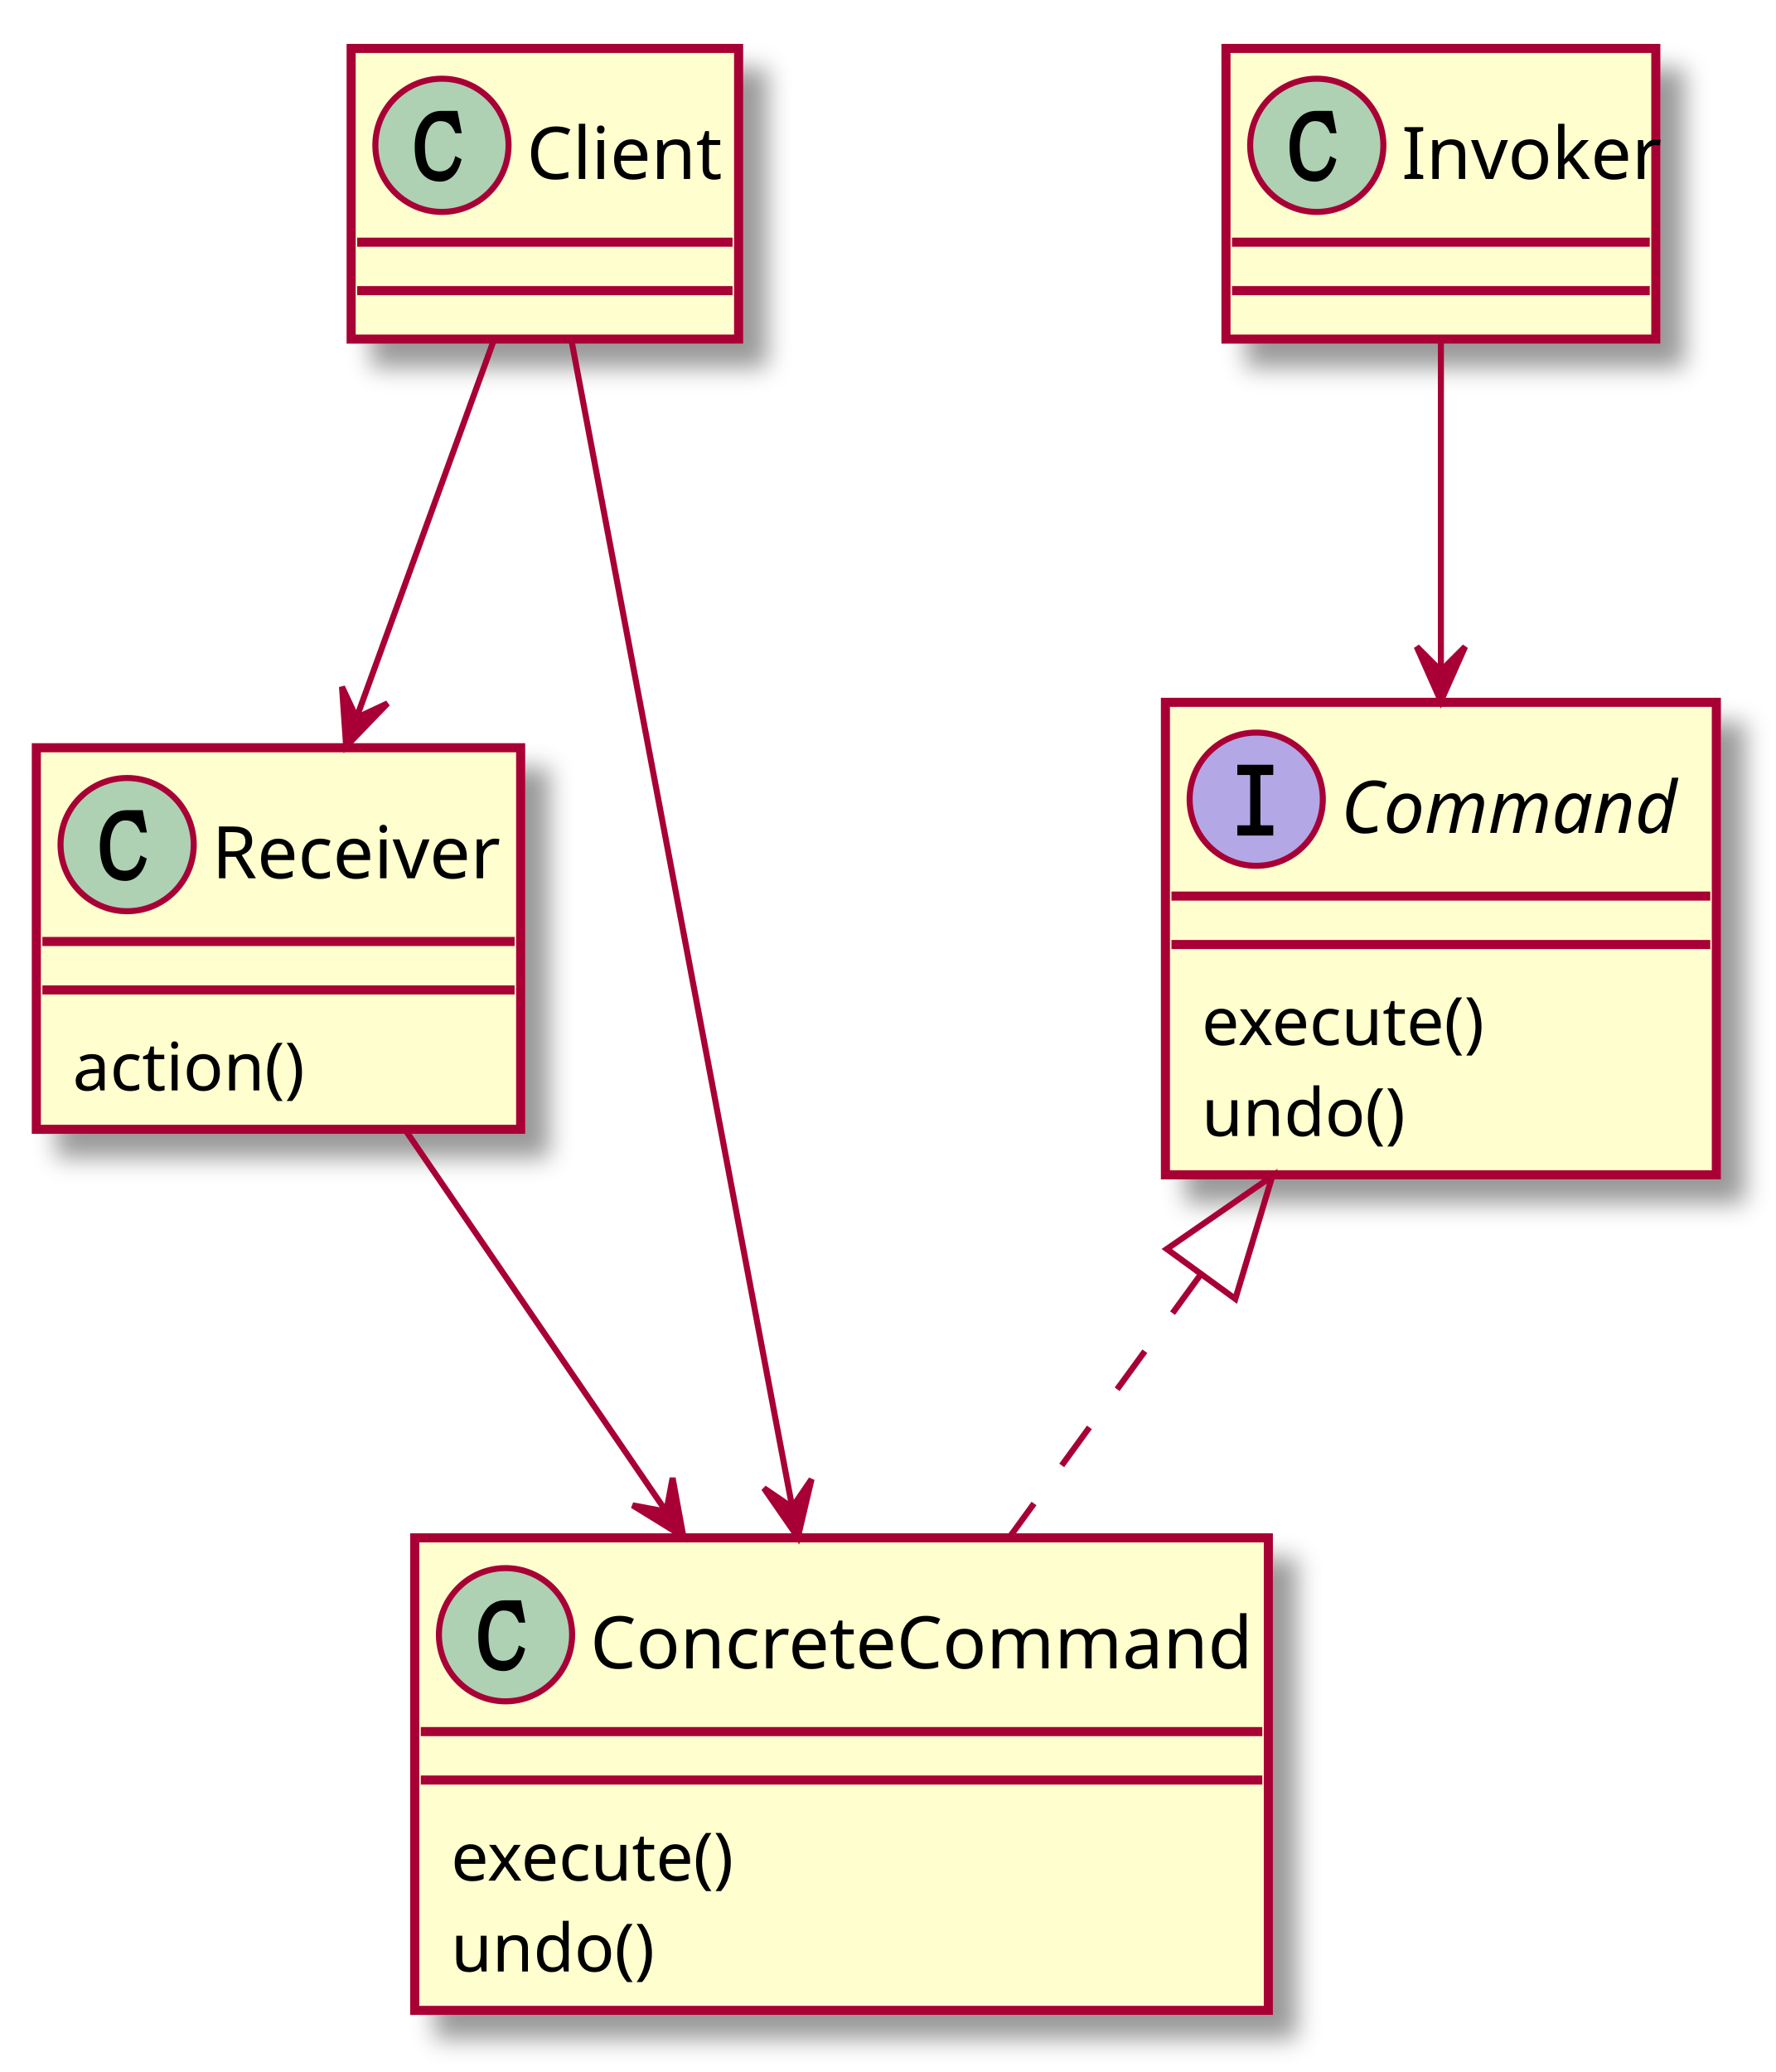
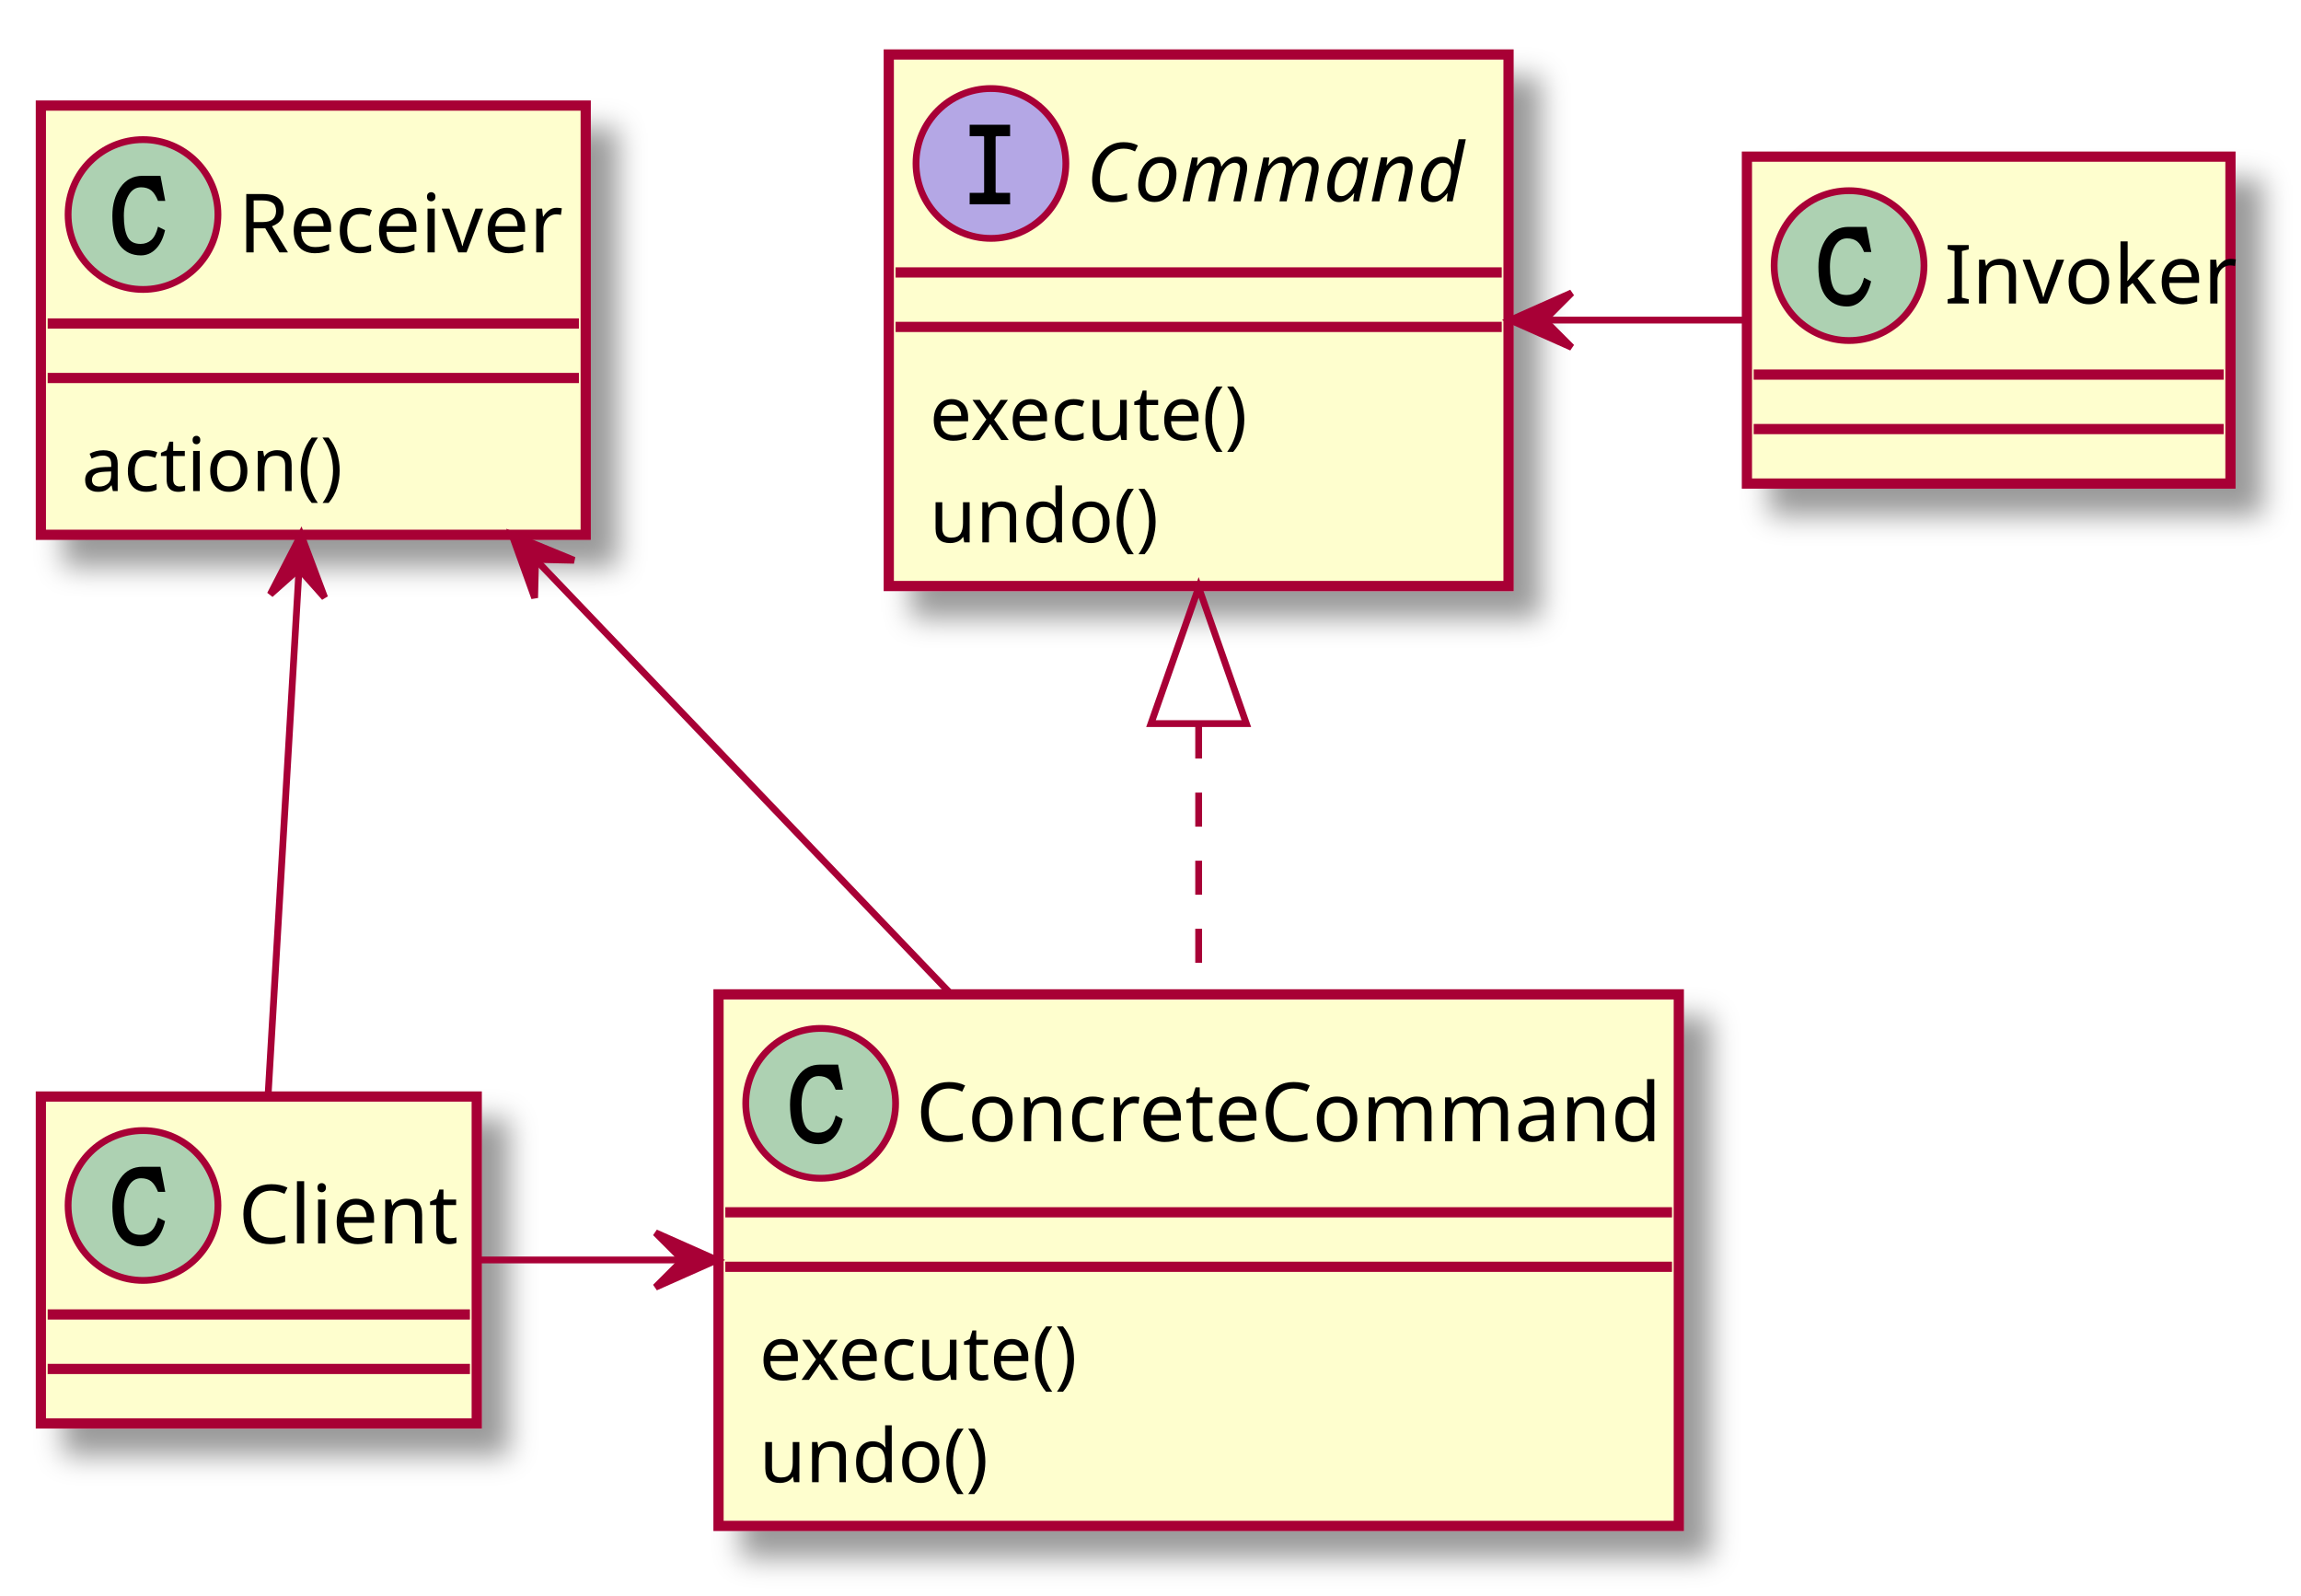
- <svg xmlns="http://www.w3.org/2000/svg" contentScriptType="application/ecmascript" contentStyleType="text/css" height="308.7px" preserveAspectRatio="none" style="width:264px;height:308px;" version="1.1" viewBox="0 0 264 308" width="264.6px" zoomAndPan="magnify">
+ <svg xmlns="http://www.w3.org/2000/svg" contentScriptType="application/ecmascript" contentStyleType="text/css" height="329px" preserveAspectRatio="none" style="width:473px;height:328px;" version="1.1" viewBox="0 0 473 328" width="473.2px" zoomAndPan="magnify">
  <defs>
-     <filter height="300%" id="f1j3bgpvsyw1kc" width="300%" x="-1" y="-1">
-       <feGaussianBlur result="blurOut" stdDeviation="1.8" />
+     <filter height="300%" id="fwm1l3953pb3r" width="300%" x="-1" y="-1">
+       <feGaussianBlur result="blurOut" stdDeviation="2.8" />
      <feColorMatrix in="blurOut" result="blurOut2" type="matrix" values="0 0 0 0 0 0 0 0 0 0 0 0 0 0 0 0 0 0 .4 0" />
-       <feOffset dx="3.6" dy="3.6" in="blurOut2" result="blurOut3" />
+       <feOffset dx="5.6" dy="5.6" in="blurOut2" result="blurOut3" />
      <feBlend in="SourceGraphic" in2="blurOut3" mode="normal" />
    </filter>
  </defs>
  <g>
-     <rect fill="#FEFECE" filter="url(#f1j3bgpvsyw1kc)" height="43.2" id="Client" style="stroke: #A80036; stroke-width: 1.35;" width="57.6" x="52.2" y="7.2" />
-     <ellipse cx="65.7" cy="21.6" fill="#ADD1B2" rx="9.9" ry="9.9" style="stroke: #A80036; stroke-width: 0.9;" />
-     <path d="M65.419,27 Q63.675,27 62.663,25.713 Q61.65,24.427 61.65,21.769 Q61.65,19.519 62.719,18 Q63.788,16.481 65.644,16.481 Q66.052,16.481 66.445,16.481 Q66.839,16.481 67.12,16.481 Q67.345,16.481 67.493,16.481 Q67.641,16.481 68.006,16.481 L68.639,19.8 L67.683,19.8 Q67.289,18.816 66.776,18.408 Q66.263,18 65.433,18 Q64.392,18 63.781,19.062 Q63.169,20.123 63.169,21.769 Q63.169,23.583 63.64,24.532 Q64.111,25.481 65.377,25.481 Q66.206,25.481 66.79,24.968 Q67.373,24.455 67.683,23.203 L68.611,23.667 Q68.259,25.242 67.416,26.121 Q66.572,27 65.419,27 Z " />
-     <text fill="#000000" font-family="sans-serif" font-size="10.8" lengthAdjust="spacingAndGlyphs" textLength="28.8" x="78.3" y="26.602">Client</text>
-     <line style="stroke: #A80036; stroke-width: 1.35;" x1="53.1" x2="108.9" y1="36" y2="36" />
-     <line style="stroke: #A80036; stroke-width: 1.35;" x1="53.1" x2="108.9" y1="43.2" y2="43.2" />
-     <rect fill="#FEFECE" filter="url(#f1j3bgpvsyw1kc)" height="56.721" id="Receiver" style="stroke: #A80036; stroke-width: 1.35;" width="72" x="5.4" y="111.15" />
-     <ellipse cx="18.9" cy="125.55" fill="#ADD1B2" rx="9.9" ry="9.9" style="stroke: #A80036; stroke-width: 0.9;" />
-     <path d="M18.619,130.95 Q16.875,130.95 15.863,129.663 Q14.85,128.377 14.85,125.719 Q14.85,123.469 15.919,121.95 Q16.988,120.431 18.844,120.431 Q19.252,120.431 19.645,120.431 Q20.039,120.431 20.32,120.431 Q20.545,120.431 20.693,120.431 Q20.841,120.431 21.206,120.431 L21.839,123.75 L20.883,123.75 Q20.489,122.766 19.976,122.358 Q19.462,121.95 18.633,121.95 Q17.592,121.95 16.98,123.012 Q16.369,124.073 16.369,125.719 Q16.369,127.533 16.84,128.482 Q17.311,129.431 18.577,129.431 Q19.406,129.431 19.99,128.918 Q20.573,128.405 20.883,127.153 L21.811,127.617 Q21.459,129.192 20.616,130.071 Q19.772,130.95 18.619,130.95 Z " />
-     <text fill="#000000" font-family="sans-serif" font-size="10.8" lengthAdjust="spacingAndGlyphs" textLength="43.2" x="31.5" y="130.552">Receiver</text>
-     <line style="stroke: #A80036; stroke-width: 1.35;" x1="6.3" x2="76.5" y1="139.95" y2="139.95" />
-     <line style="stroke: #A80036; stroke-width: 1.35;" x1="6.3" x2="76.5" y1="147.15" y2="147.15" />
-     <text fill="#000000" font-family="sans-serif" font-size="9.9" lengthAdjust="spacingAndGlyphs" textLength="33.3" x="10.8" y="162.095">action()</text>
-     <rect fill="#FEFECE" filter="url(#f1j3bgpvsyw1kc)" height="70.241" id="Command" style="stroke: #A80036; stroke-width: 1.35;" width="81.9" x="173.25" y="104.4" />
-     <ellipse cx="186.75" cy="118.8" fill="#B4A7E5" rx="9.9" ry="9.9" style="stroke: #A80036; stroke-width: 0.9;" />
-     <path d="M183.938,115.2 L183.938,113.681 L189.281,113.681 L189.281,115.2 L187.594,115.2 Q187.453,115.2 187.411,115.228 Q187.369,115.256 187.369,115.298 L187.369,122.583 Q187.369,122.625 187.411,122.653 Q187.453,122.681 187.594,122.681 L189.281,122.681 L189.281,124.2 L183.938,124.2 L183.938,122.681 L185.625,122.681 Q185.808,122.681 185.829,122.667 Q185.85,122.653 185.85,122.583 L185.85,115.298 Q185.85,115.228 185.829,115.214 Q185.808,115.2 185.625,115.2 L183.938,115.2 Z " />
-     <text fill="#000000" font-family="sans-serif" font-size="10.8" font-style="italic" lengthAdjust="spacingAndGlyphs" textLength="53.1" x="199.35" y="123.802">Command</text>
-     <line style="stroke: #A80036; stroke-width: 1.35;" x1="174.15" x2="254.25" y1="133.2" y2="133.2" />
-     <line style="stroke: #A80036; stroke-width: 1.35;" x1="174.15" x2="254.25" y1="140.4" y2="140.4" />
-     <text fill="#000000" font-family="sans-serif" font-size="9.9" lengthAdjust="spacingAndGlyphs" textLength="42.3" x="178.65" y="155.345">execute()</text>
-     <text fill="#000000" font-family="sans-serif" font-size="9.9" lengthAdjust="spacingAndGlyphs" textLength="28.8" x="178.65" y="168.866">undo()</text>
-     <rect fill="#FEFECE" filter="url(#f1j3bgpvsyw1kc)" height="70.241" id="ConcreteCommand" style="stroke: #A80036; stroke-width: 1.35;" width="126.9" x="61.65" y="228.6" />
-     <ellipse cx="75.15" cy="243" fill="#ADD1B2" rx="9.9" ry="9.9" style="stroke: #A80036; stroke-width: 0.9;" />
-     <path d="M74.869,248.4 Q73.125,248.4 72.112,247.113 Q71.1,245.827 71.1,243.169 Q71.1,240.919 72.169,239.4 Q73.237,237.881 75.094,237.881 Q75.502,237.881 75.895,237.881 Q76.289,237.881 76.57,237.881 Q76.795,237.881 76.943,237.881 Q77.091,237.881 77.456,237.881 L78.089,241.2 L77.133,241.2 Q76.739,240.216 76.226,239.808 Q75.713,239.4 74.883,239.4 Q73.842,239.4 73.231,240.462 Q72.619,241.523 72.619,243.169 Q72.619,244.983 73.09,245.932 Q73.561,246.881 74.827,246.881 Q75.656,246.881 76.24,246.368 Q76.823,245.855 77.133,244.603 L78.061,245.067 Q77.709,246.642 76.866,247.521 Q76.022,248.4 74.869,248.4 Z " />
-     <text fill="#000000" font-family="sans-serif" font-size="10.8" lengthAdjust="spacingAndGlyphs" textLength="98.1" x="87.75" y="248.002">ConcreteCommand</text>
-     <line style="stroke: #A80036; stroke-width: 1.35;" x1="62.55" x2="187.65" y1="257.4" y2="257.4" />
-     <line style="stroke: #A80036; stroke-width: 1.35;" x1="62.55" x2="187.65" y1="264.6" y2="264.6" />
-     <text fill="#000000" font-family="sans-serif" font-size="9.9" lengthAdjust="spacingAndGlyphs" textLength="42.3" x="67.05" y="279.545">execute()</text>
-     <text fill="#000000" font-family="sans-serif" font-size="9.9" lengthAdjust="spacingAndGlyphs" textLength="28.8" x="67.05" y="293.066">undo()</text>
-     <rect fill="#FEFECE" filter="url(#f1j3bgpvsyw1kc)" height="43.2" id="Invoker" style="stroke: #A80036; stroke-width: 1.35;" width="63.9" x="182.25" y="7.2" />
-     <ellipse cx="195.75" cy="21.6" fill="#ADD1B2" rx="9.9" ry="9.9" style="stroke: #A80036; stroke-width: 0.9;" />
-     <path d="M195.469,27 Q193.725,27 192.713,25.713 Q191.7,24.427 191.7,21.769 Q191.7,19.519 192.769,18 Q193.838,16.481 195.694,16.481 Q196.102,16.481 196.495,16.481 Q196.889,16.481 197.17,16.481 Q197.395,16.481 197.543,16.481 Q197.691,16.481 198.056,16.481 L198.689,19.8 L197.733,19.8 Q197.339,18.816 196.826,18.408 Q196.312,18 195.483,18 Q194.442,18 193.831,19.062 Q193.219,20.123 193.219,21.769 Q193.219,23.583 193.69,24.532 Q194.161,25.481 195.427,25.481 Q196.256,25.481 196.84,24.968 Q197.423,24.455 197.733,23.203 L198.661,23.667 Q198.309,25.242 197.466,26.121 Q196.622,27 195.469,27 Z " />
-     <text fill="#000000" font-family="sans-serif" font-size="10.8" lengthAdjust="spacingAndGlyphs" textLength="35.1" x="208.35" y="26.602">Invoker</text>
-     <line style="stroke: #A80036; stroke-width: 1.35;" x1="183.15" x2="245.25" y1="36" y2="36" />
-     <line style="stroke: #A80036; stroke-width: 1.35;" x1="183.15" x2="245.25" y1="43.2" y2="43.2" />
-     <path d="M73.458,50.44 C67.683,66.322 59.613,88.513 53.015,106.658 " fill="none" id="Client-Receiver" style="stroke: #A80036; stroke-width: 0.9;" />
-     <polygon fill="#A80036" points="51.459,110.939,57.61,104.556,52.996,106.709,50.843,102.096,51.459,110.939" style="stroke: #A80036; stroke-width: 0.9;" />
-     <path d="M84.991,50.797 C92.386,89.881 108.316,174.083 117.723,223.806 " fill="none" id="Client-ConcreteCommand" style="stroke: #A80036; stroke-width: 0.9;" />
-     <polygon fill="#A80036" points="118.612,228.507,120.644,219.879,117.775,224.085,113.569,221.217,118.612,228.507" style="stroke: #A80036; stroke-width: 0.9;" />
-     <path d="M60.184,167.869 C71.613,184.583 86.381,206.178 98.942,224.548 " fill="none" id="Receiver-ConcreteCommand" style="stroke: #A80036; stroke-width: 0.9;" />
-     <polygon fill="#A80036" points="101.588,228.416,99.987,219.698,99.047,224.702,94.043,223.762,101.588,228.416" style="stroke: #A80036; stroke-width: 0.9;" />
-     <path d="M178.429,189.539 C168.998,202.496 159.019,216.204 150.278,228.213 " fill="none" id="Command-ConcreteCommand" style="stroke: #A80036; stroke-width: 0.9; stroke-dasharray: 7.0,7.0;" />
-     <polygon fill="none" points="173.457,185.666,189.144,174.821,183.643,193.082,173.457,185.666" style="stroke: #A80036; stroke-width: 0.9;" />
-     <path d="M214.2,50.44 C214.2,64.316 214.2,83.008 214.2,99.609 " fill="none" id="Invoker-Command" style="stroke: #A80036; stroke-width: 0.9;" />
-     <polygon fill="#A80036" points="214.2,104.231,217.8,96.131,214.2,99.731,210.6,96.131,214.2,104.231" style="stroke: #A80036; stroke-width: 0.9;" />
+     <rect fill="#FEFECE" filter="url(#fwm1l3953pb3r)" height="67.2" id="Client" style="stroke: #A80036; stroke-width: 2.1;" width="89.6" x="8.4" y="225.4" />
+     <ellipse cx="29.4" cy="247.8" fill="#ADD1B2" rx="15.4" ry="15.4" style="stroke: #A80036; stroke-width: 1.4;" />
+     <path d="M28.962,256.2 Q26.25,256.2 24.675,254.198 Q23.1,252.197 23.1,248.062 Q23.1,244.562 24.762,242.2 Q26.425,239.838 29.312,239.838 Q29.947,239.838 30.559,239.838 Q31.172,239.838 31.609,239.838 Q31.959,239.838 32.189,239.838 Q32.419,239.838 32.987,239.838 L33.972,245 L32.484,245 Q31.872,243.469 31.073,242.834 Q30.275,242.2 28.984,242.2 Q27.366,242.2 26.414,243.852 Q25.462,245.503 25.462,248.062 Q25.462,250.884 26.195,252.361 Q26.928,253.838 28.897,253.838 Q30.188,253.838 31.095,253.039 Q32.003,252.241 32.484,250.294 L33.928,251.016 Q33.381,253.466 32.069,254.833 Q30.756,256.2 28.962,256.2 Z " />
+     <text fill="#000000" font-family="sans-serif" font-size="16.8" lengthAdjust="spacingAndGlyphs" textLength="44.8" x="49" y="255.581">Client</text>
+     <line style="stroke: #A80036; stroke-width: 2.1;" x1="9.8" x2="96.6" y1="270.2" y2="270.2" />
+     <line style="stroke: #A80036; stroke-width: 2.1;" x1="9.8" x2="96.6" y1="281.4" y2="281.4" />
+     <rect fill="#FEFECE" filter="url(#fwm1l3953pb3r)" height="88.232" id="Receiver" style="stroke: #A80036; stroke-width: 2.1;" width="112" x="8.4" y="21.7" />
+     <ellipse cx="29.4" cy="44.1" fill="#ADD1B2" rx="15.4" ry="15.4" style="stroke: #A80036; stroke-width: 1.4;" />
+     <path d="M28.962,52.5 Q26.25,52.5 24.675,50.498 Q23.1,48.497 23.1,44.362 Q23.1,40.862 24.762,38.5 Q26.425,36.138 29.312,36.138 Q29.947,36.138 30.559,36.138 Q31.172,36.138 31.609,36.138 Q31.959,36.138 32.189,36.138 Q32.419,36.138 32.987,36.138 L33.972,41.3 L32.484,41.3 Q31.872,39.769 31.073,39.134 Q30.275,38.5 28.984,38.5 Q27.366,38.5 26.414,40.152 Q25.462,41.803 25.462,44.362 Q25.462,47.184 26.195,48.661 Q26.928,50.138 28.897,50.138 Q30.188,50.138 31.095,49.339 Q32.003,48.541 32.484,46.594 L33.928,47.316 Q33.381,49.766 32.069,51.133 Q30.756,52.5 28.962,52.5 Z " />
+     <text fill="#000000" font-family="sans-serif" font-size="16.8" lengthAdjust="spacingAndGlyphs" textLength="67.2" x="49" y="51.881">Receiver</text>
+     <line style="stroke: #A80036; stroke-width: 2.1;" x1="9.8" x2="119" y1="66.5" y2="66.5" />
+     <line style="stroke: #A80036; stroke-width: 2.1;" x1="9.8" x2="119" y1="77.7" y2="77.7" />
+     <text fill="#000000" font-family="sans-serif" font-size="15.4" lengthAdjust="spacingAndGlyphs" textLength="51.8" x="16.8" y="100.948">action()</text>
+     <rect fill="#FEFECE" filter="url(#fwm1l3953pb3r)" height="109.264" id="Command" style="stroke: #A80036; stroke-width: 2.1;" width="127.4" x="182.7" y="11.2" />
+     <ellipse cx="203.7" cy="33.6" fill="#B4A7E5" rx="15.4" ry="15.4" style="stroke: #A80036; stroke-width: 1.4;" />
+     <path d="M199.325,28 L199.325,25.637 L207.637,25.637 L207.637,28 L205.012,28 Q204.794,28 204.728,28.044 Q204.662,28.087 204.662,28.153 L204.662,39.484 Q204.662,39.55 204.728,39.594 Q204.794,39.638 205.012,39.638 L207.637,39.638 L207.637,42 L199.325,42 L199.325,39.638 L201.95,39.638 Q202.234,39.638 202.267,39.616 Q202.3,39.594 202.3,39.484 L202.3,28.153 Q202.3,28.044 202.267,28.022 Q202.234,28 201.95,28 L199.325,28 Z " />
+     <text fill="#000000" font-family="sans-serif" font-size="16.8" font-style="italic" lengthAdjust="spacingAndGlyphs" textLength="82.6" x="223.3" y="41.381">Command</text>
+     <line style="stroke: #A80036; stroke-width: 2.1;" x1="184.1" x2="308.7" y1="56" y2="56" />
+     <line style="stroke: #A80036; stroke-width: 2.1;" x1="184.1" x2="308.7" y1="67.2" y2="67.2" />
+     <text fill="#000000" font-family="sans-serif" font-size="15.4" lengthAdjust="spacingAndGlyphs" textLength="65.8" x="191.1" y="90.448">execute()</text>
+     <text fill="#000000" font-family="sans-serif" font-size="15.4" lengthAdjust="spacingAndGlyphs" textLength="44.8" x="191.1" y="111.481">undo()</text>
+     <rect fill="#FEFECE" filter="url(#fwm1l3953pb3r)" height="109.264" id="ConcreteCommand" style="stroke: #A80036; stroke-width: 2.1;" width="197.4" x="147.7" y="204.4" />
+     <ellipse cx="168.7" cy="226.8" fill="#ADD1B2" rx="15.4" ry="15.4" style="stroke: #A80036; stroke-width: 1.4;" />
+     <path d="M168.262,235.2 Q165.55,235.2 163.975,233.198 Q162.4,231.197 162.4,227.062 Q162.4,223.562 164.062,221.2 Q165.725,218.838 168.613,218.838 Q169.247,218.838 169.859,218.838 Q170.472,218.838 170.909,218.838 Q171.259,218.838 171.489,218.838 Q171.719,218.838 172.287,218.838 L173.272,224 L171.784,224 Q171.172,222.469 170.373,221.834 Q169.575,221.2 168.284,221.2 Q166.666,221.2 165.714,222.852 Q164.762,224.503 164.762,227.062 Q164.762,229.884 165.495,231.361 Q166.228,232.838 168.197,232.838 Q169.488,232.838 170.395,232.039 Q171.303,231.241 171.784,229.294 L173.228,230.016 Q172.681,232.466 171.369,233.833 Q170.056,235.2 168.262,235.2 Z " />
+     <text fill="#000000" font-family="sans-serif" font-size="16.8" lengthAdjust="spacingAndGlyphs" textLength="152.6" x="188.3" y="234.581">ConcreteCommand</text>
+     <line style="stroke: #A80036; stroke-width: 2.1;" x1="149.1" x2="343.7" y1="249.2" y2="249.2" />
+     <line style="stroke: #A80036; stroke-width: 2.1;" x1="149.1" x2="343.7" y1="260.4" y2="260.4" />
+     <text fill="#000000" font-family="sans-serif" font-size="15.4" lengthAdjust="spacingAndGlyphs" textLength="65.8" x="156.1" y="283.648">execute()</text>
+     <text fill="#000000" font-family="sans-serif" font-size="15.4" lengthAdjust="spacingAndGlyphs" textLength="44.8" x="156.1" y="304.68">undo()</text>
+     <rect fill="#FEFECE" filter="url(#fwm1l3953pb3r)" height="67.2" id="Invoker" style="stroke: #A80036; stroke-width: 2.1;" width="99.4" x="359.1" y="32.2" />
+     <ellipse cx="380.1" cy="54.6" fill="#ADD1B2" rx="15.4" ry="15.4" style="stroke: #A80036; stroke-width: 1.4;" />
+     <path d="M379.663,63 Q376.95,63 375.375,60.998 Q373.8,58.997 373.8,54.862 Q373.8,51.362 375.462,49 Q377.125,46.638 380.012,46.638 Q380.647,46.638 381.259,46.638 Q381.872,46.638 382.309,46.638 Q382.659,46.638 382.889,46.638 Q383.119,46.638 383.688,46.638 L384.672,51.8 L383.184,51.8 Q382.572,50.269 381.773,49.634 Q380.975,49 379.684,49 Q378.066,49 377.114,50.652 Q376.163,52.303 376.163,54.862 Q376.163,57.684 376.895,59.161 Q377.628,60.638 379.597,60.638 Q380.887,60.638 381.795,59.839 Q382.703,59.041 383.184,57.094 L384.628,57.816 Q384.081,60.266 382.769,61.633 Q381.456,63 379.663,63 Z " />
+     <text fill="#000000" font-family="sans-serif" font-size="16.8" lengthAdjust="spacingAndGlyphs" textLength="54.6" x="399.7" y="62.381">Invoker</text>
+     <line style="stroke: #A80036; stroke-width: 2.1;" x1="360.5" x2="457.1" y1="77" y2="77" />
+     <line style="stroke: #A80036; stroke-width: 2.1;" x1="360.5" x2="457.1" y1="88.2" y2="88.2" />
+     <path d="M61.468,117.047 C59.461,151.165 56.857,195.426 55.113,225.08 " fill="none" id="Receiver-Client" style="stroke: #A80036; stroke-width: 1.4;" />
+     <polygon fill="#A80036" points="61.886,109.929,55.558,122.18,61.476,116.917,66.739,122.836,61.886,109.929" style="stroke: #A80036; stroke-width: 1.4;" />
+     <path d="M98.104,259 C112.081,259 126.057,259 140.034,259 " fill="none" id="Client-ConcreteCommand" style="stroke: #A80036; stroke-width: 1.4;" />
+     <polygon fill="#A80036" points="147.343,259,134.743,253.4,140.343,259,134.743,264.6,147.343,259" style="stroke: #A80036; stroke-width: 1.4;" />
+     <path d="M110.33,115.249 C136.208,142.321 168.591,176.2 195.273,204.114 " fill="none" id="Receiver-ConcreteCommand" style="stroke: #A80036; stroke-width: 1.4;" />
+     <polygon fill="#A80036" points="105.244,109.929,109.904,122.907,110.082,114.989,117.999,115.167,105.244,109.929" style="stroke: #A80036; stroke-width: 1.4;" />
+     <path d="M246.4,148.921 C246.4,167.482 246.4,186.741 246.4,203.798 " fill="none" id="Command-ConcreteCommand" style="stroke: #A80036; stroke-width: 1.4; stroke-dasharray: 7.0,7.0;" />
+     <polygon fill="none" points="236.6,148.744,246.4,120.744,256.2,148.743,236.6,148.744" style="stroke: #A80036; stroke-width: 1.4;" />
+     <path d="M317.656,65.8 C331.393,65.8 345.131,65.8 358.868,65.8 " fill="none" id="Command-Invoker" style="stroke: #A80036; stroke-width: 1.4;" />
+     <polygon fill="#A80036" points="310.472,65.8,323.072,71.4,317.472,65.8,323.072,60.2,310.472,65.8" style="stroke: #A80036; stroke-width: 1.4;" />
  </g>
</svg>
